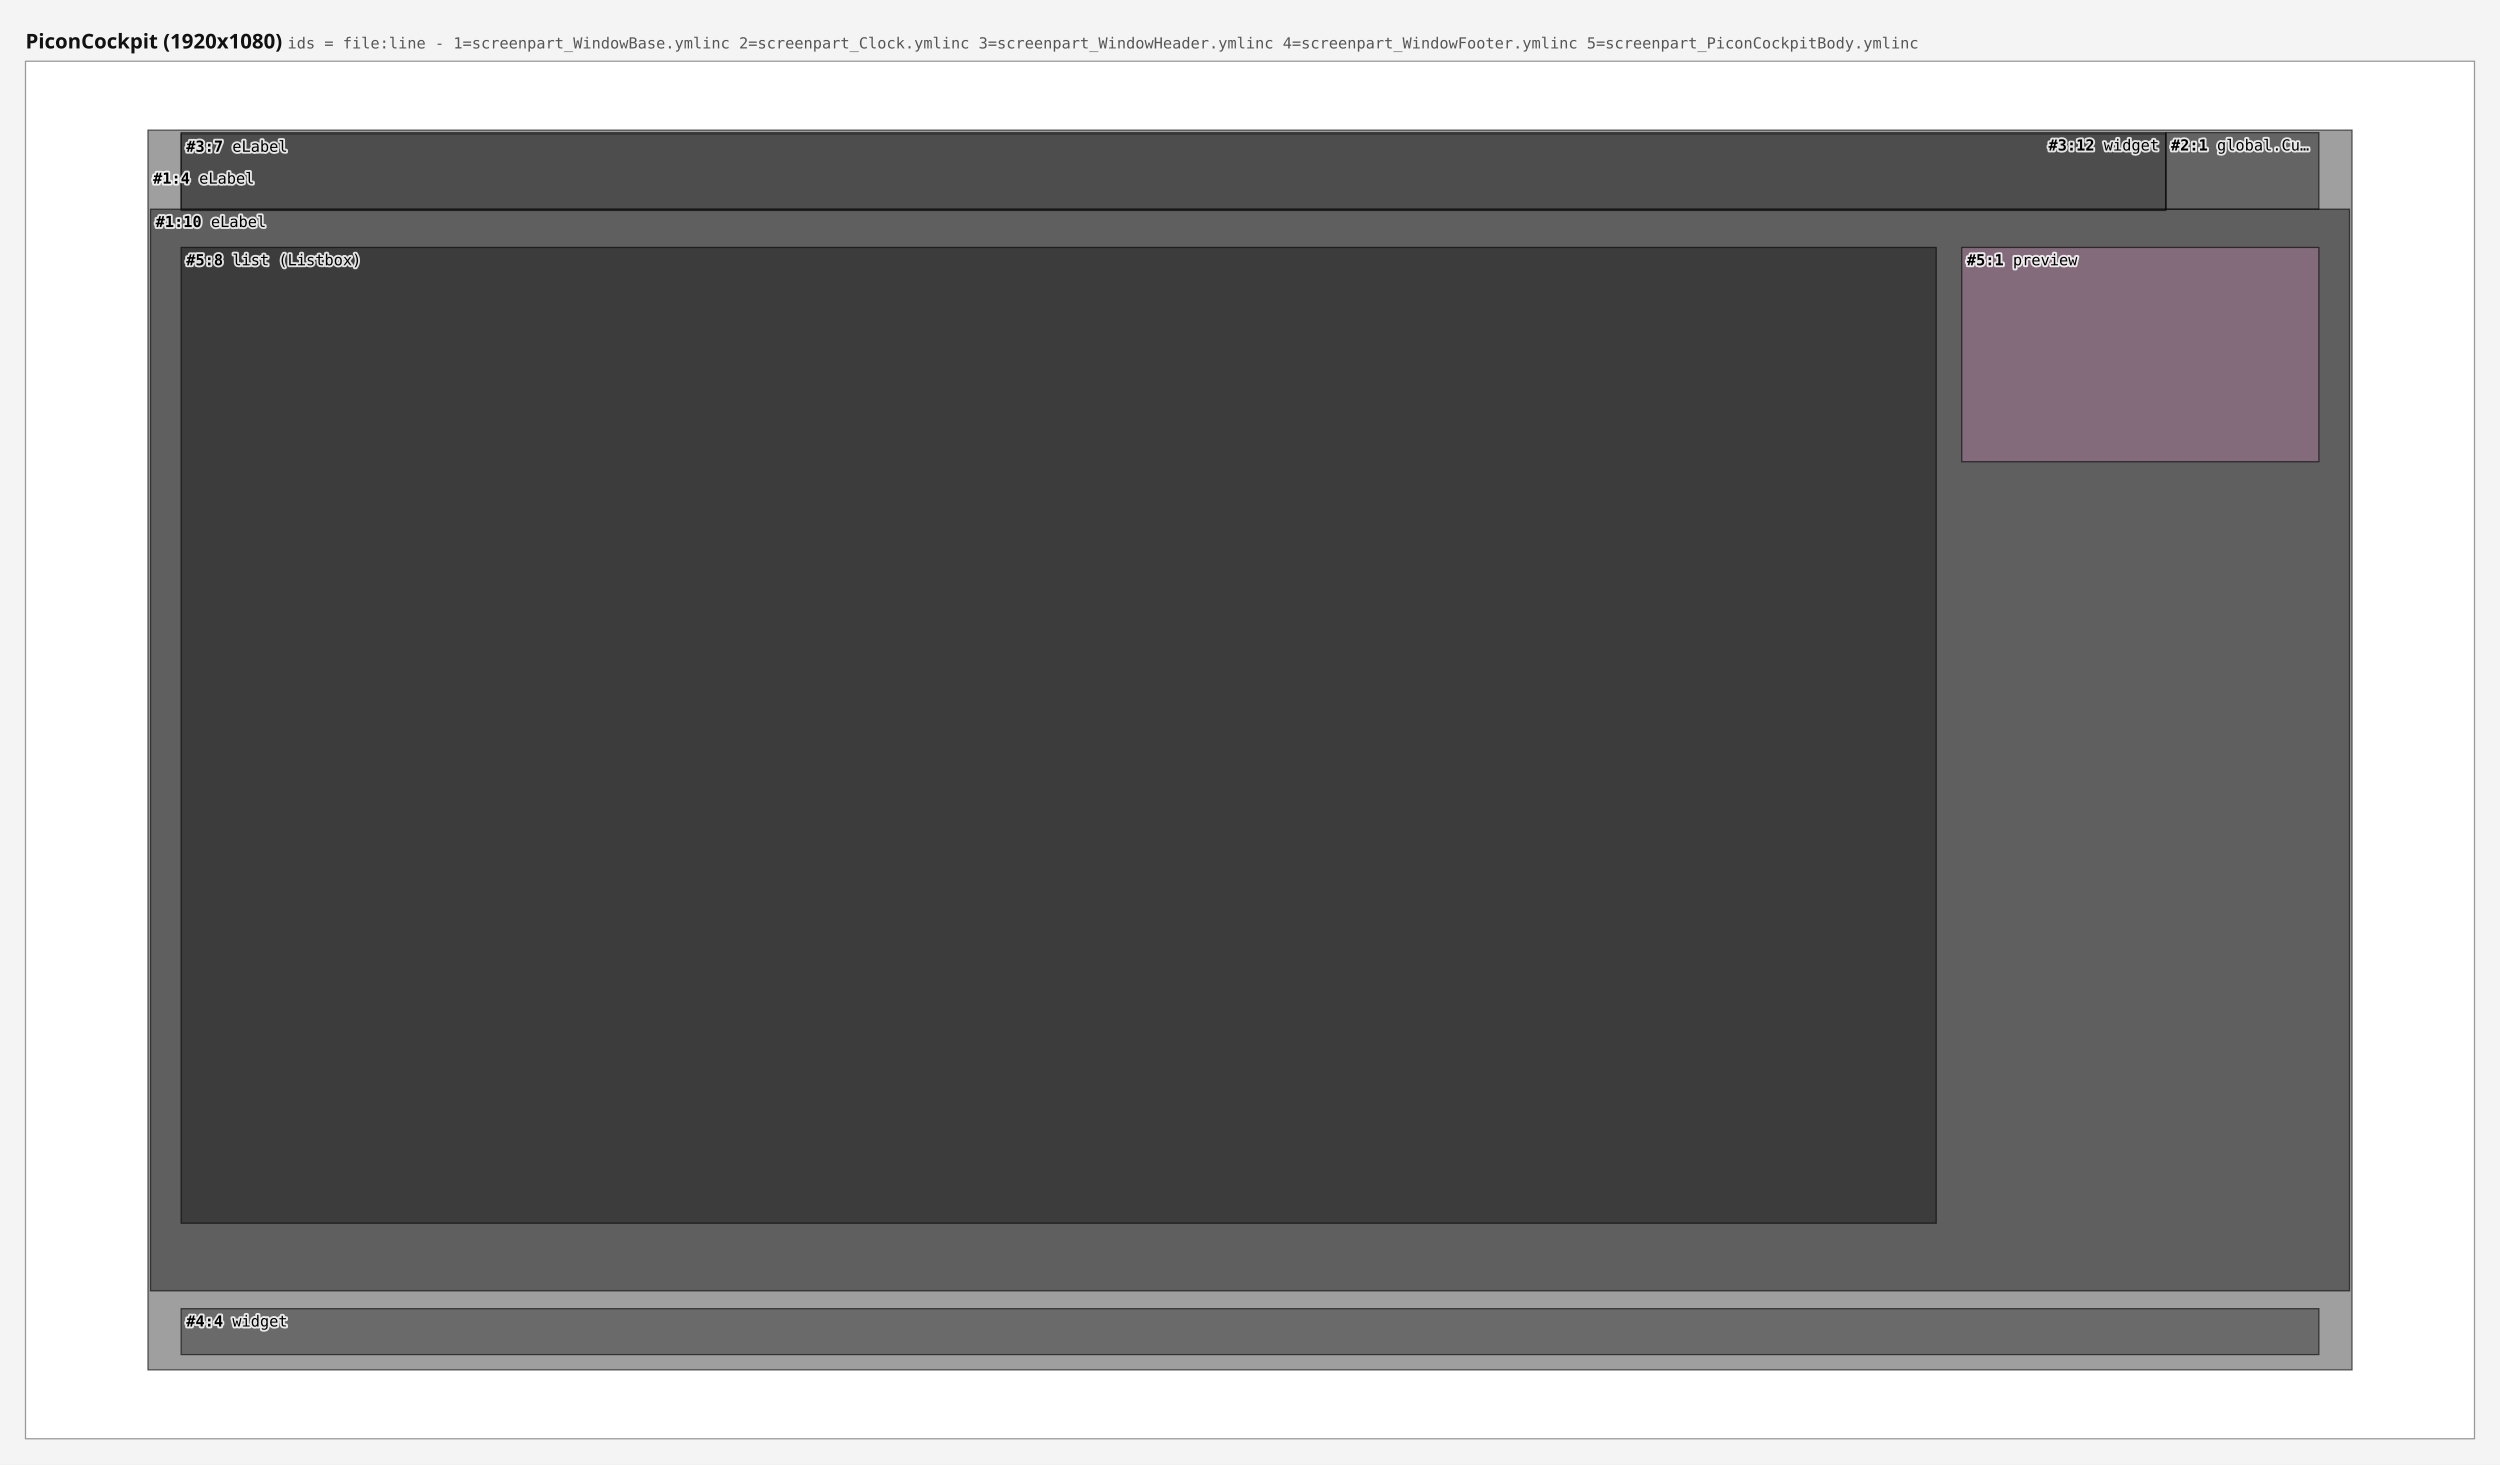
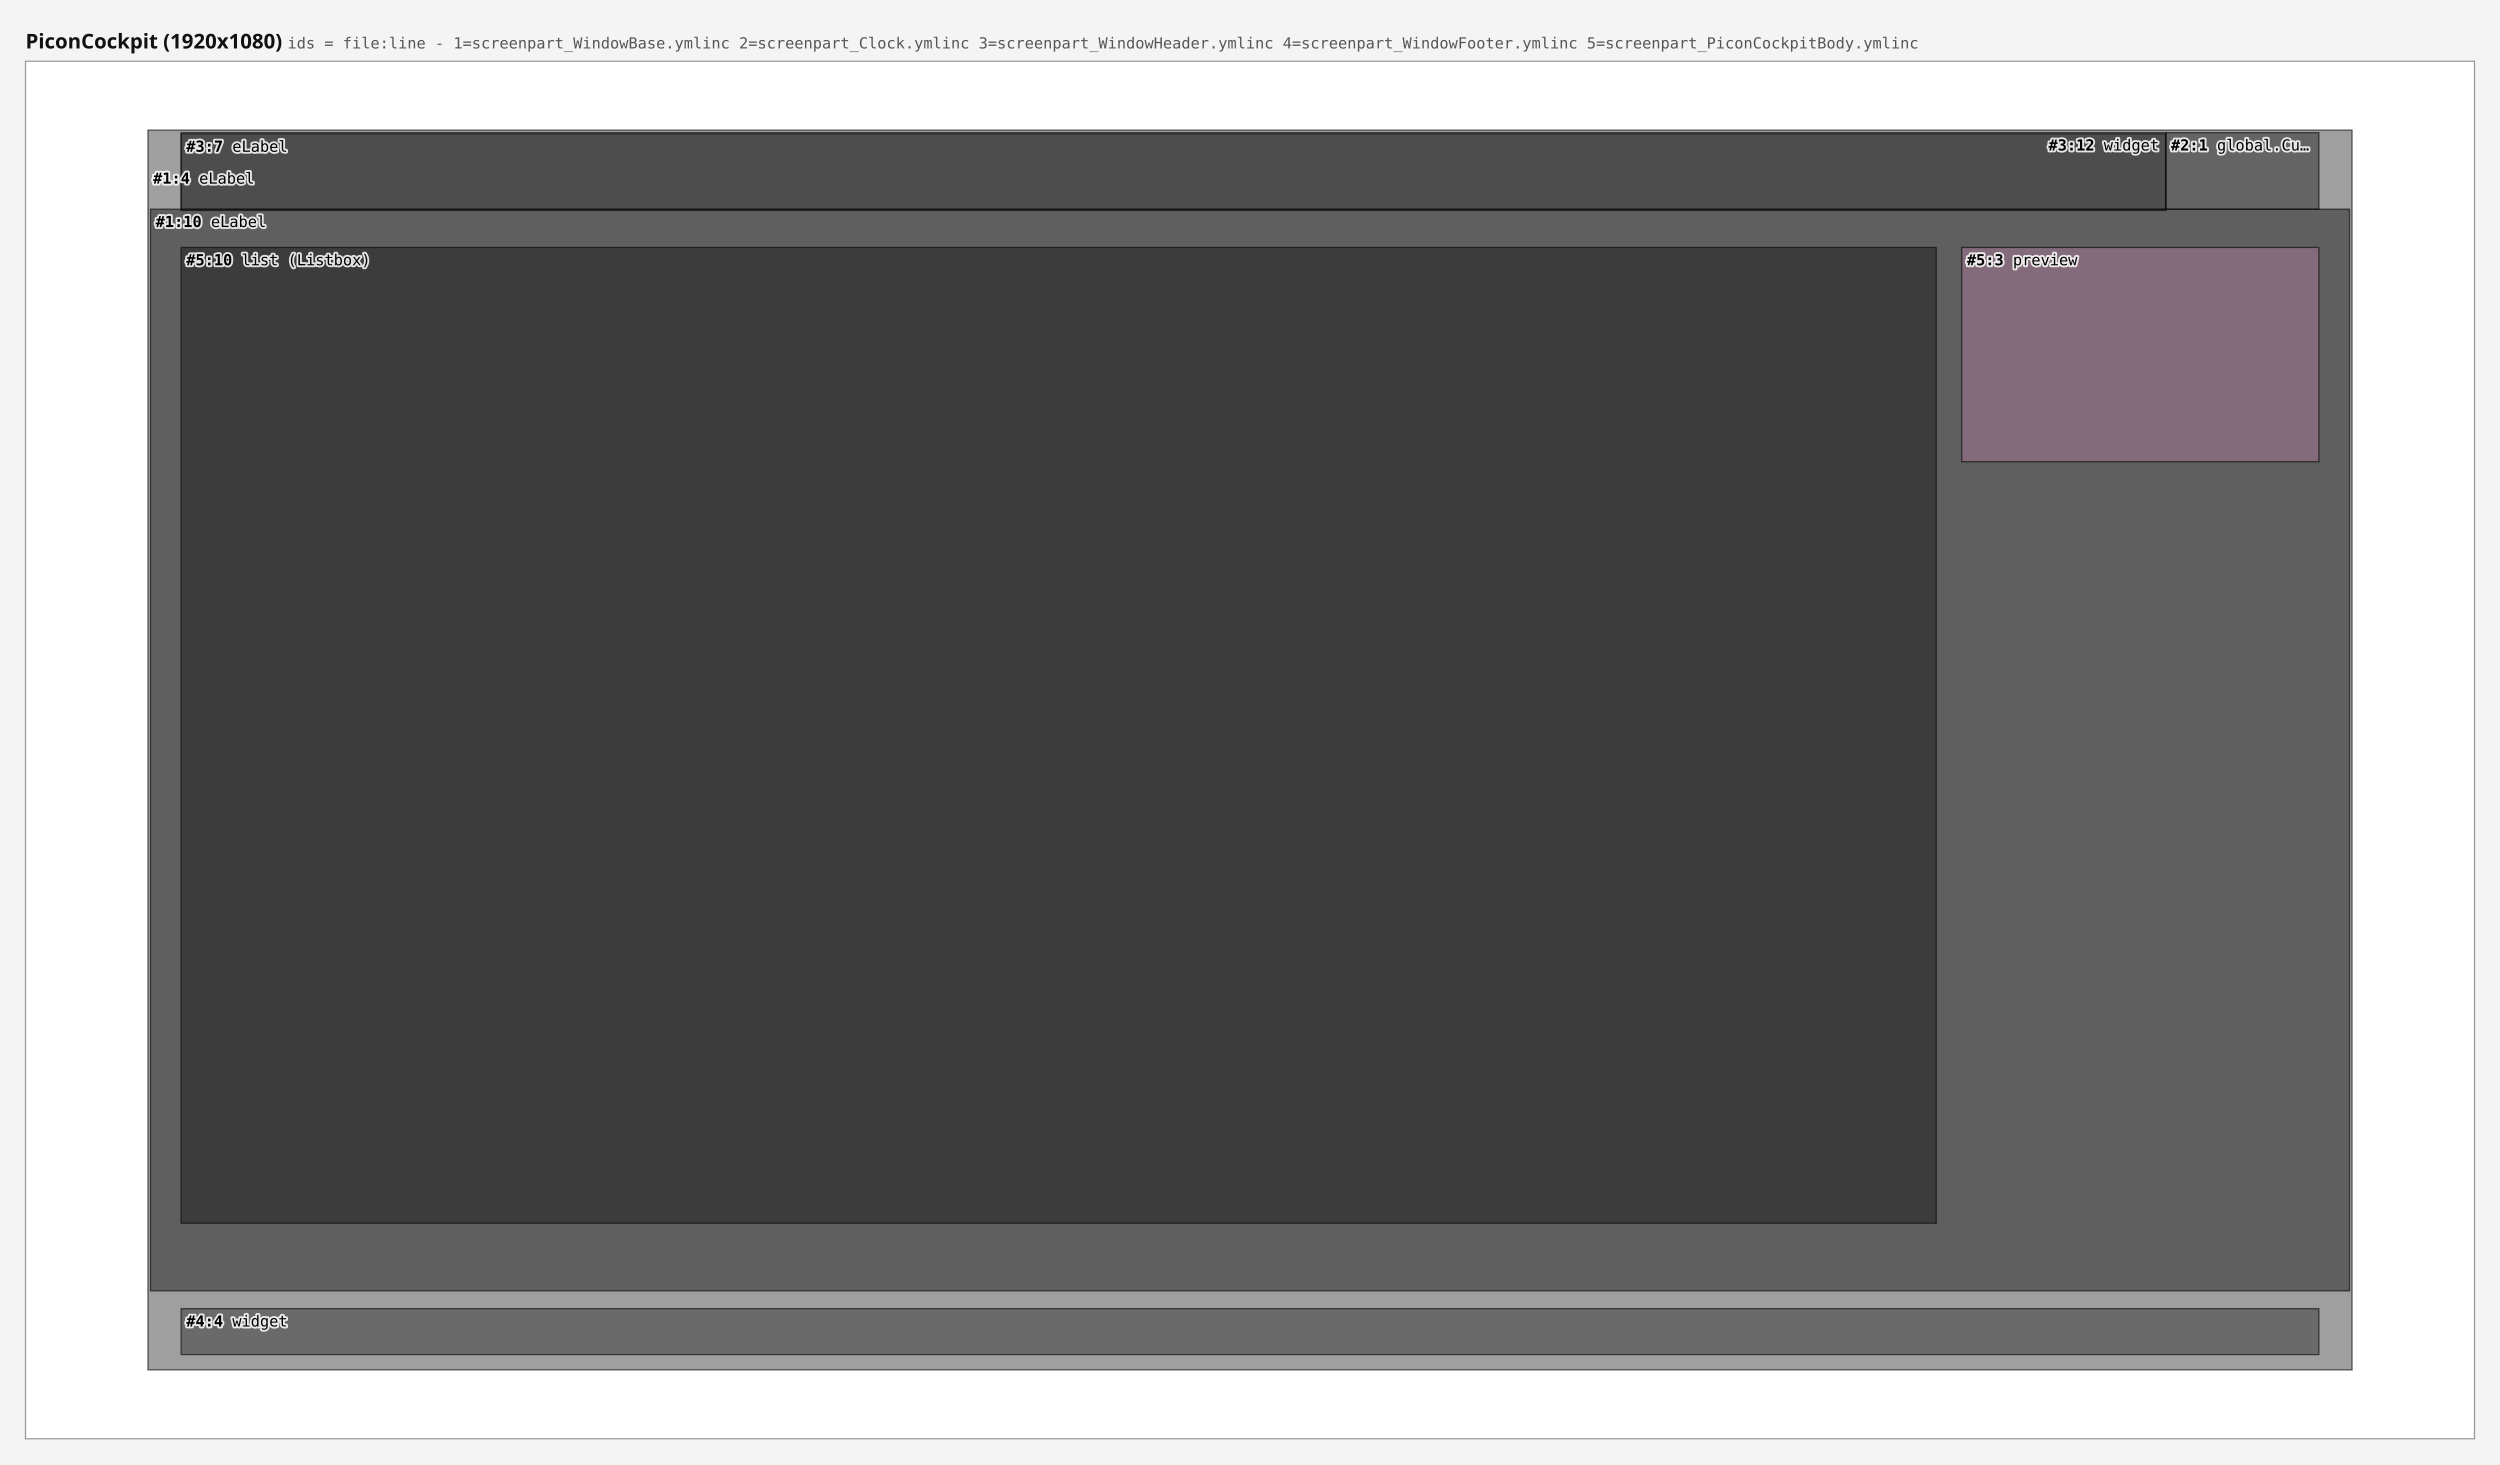
<svg xmlns="http://www.w3.org/2000/svg" width="1960" height="1148" viewBox="0 0 1960 1148">
  <rect x="0" y="0" width="1960" height="1148" fill="#f4f4f4" />
  <text x="20" y="38" font-family="sans-serif" font-size="16" font-weight="bold" fill="#111111">PiconCockpit (1920x1080) <tspan font-family="monospace" font-size="12" font-weight="normal" fill="#555555">ids = file:line - 1=screenpart_WindowBase.ymlinc  2=screenpart_Clock.ymlinc  3=screenpart_WindowHeader.ymlinc  4=screenpart_WindowFooter.ymlinc  5=screenpart_PiconCockpitBody.ymlinc</tspan>
  </text>
  <g data-screen="0" transform="translate(20,48)">
    <rect x="0" y="0" width="1920" height="1080" fill="#ffffff" stroke="#999999" stroke-width="1" />
    <rect data-ref="0:0" data-src="screenpart_WindowBase.ymlinc:4" x="96" y="54" width="1728" height="972" fill="#2c2c2c" fill-opacity="0.45" stroke="#000000" stroke-opacity="0.6" stroke-width="1" />
    <rect data-ref="0:1" data-src="screenpart_WindowBase.ymlinc:10" x="98" y="116" width="1724" height="848" fill="#121212" fill-opacity="0.45" stroke="#000000" stroke-opacity="0.6" stroke-width="1" />
-     <rect data-ref="0:7" data-src="screenpart_PiconCockpitBody.ymlinc:8" x="122" y="146" width="1376" height="765" fill="#121212" fill-opacity="0.45" stroke="#000000" stroke-opacity="0.6" stroke-width="1" />
-     <rect data-ref="0:6" data-src="screenpart_PiconCockpitBody.ymlinc:1" x="1518" y="146" width="280" height="168" fill="#b07aa1" fill-opacity="0.45" stroke="#000000" stroke-opacity="0.6" stroke-width="1" />
+     <rect data-ref="0:7" data-src="screenpart_PiconCockpitBody.ymlinc:10" x="122" y="146" width="1376" height="765" fill="#121212" fill-opacity="0.45" stroke="#000000" stroke-opacity="0.6" stroke-width="1" />
+     <rect data-ref="0:6" data-src="screenpart_PiconCockpitBody.ymlinc:3" x="1518" y="146" width="280" height="168" fill="#b07aa1" fill-opacity="0.45" stroke="#000000" stroke-opacity="0.6" stroke-width="1" />
    <rect data-ref="0:5" data-src="screenpart_WindowFooter.ymlinc:4" x="122" y="978" width="1676" height="36" fill="#2c2c2c" fill-opacity="0.45" stroke="#000000" stroke-opacity="0.6" stroke-width="1" />
    <rect data-ref="0:3" data-src="screenpart_WindowHeader.ymlinc:7" x="122" y="57" width="1556" height="60" fill="#2c2c2c" fill-opacity="0.45" stroke="#000000" stroke-opacity="0.6" stroke-width="1" />
    <rect data-ref="0:2" data-src="screenpart_Clock.ymlinc:1" x="1678" y="56" width="120" height="60" fill="#1d1d1d" fill-opacity="0.45" stroke="#000000" stroke-opacity="0.6" stroke-width="1" />
    <rect data-ref="0:4" data-src="screenpart_WindowHeader.ymlinc:12" x="122" y="56" width="1556" height="60" fill="#2c2c2c" fill-opacity="0.45" stroke="#000000" stroke-opacity="0.6" stroke-width="1" />
    <g pointer-events="none" font-family="monospace" font-size="12" fill="#000000" stroke="#ffffff" stroke-width="3" stroke-opacity="0.85" stroke-linejoin="round" paint-order="stroke">
      <text x="100" y="96">
        <tspan font-weight="bold">#1:4</tspan> eLabel</text>
      <text x="102" y="130">
        <tspan font-weight="bold">#1:10</tspan> eLabel</text>
      <text x="126" y="160">
-         <tspan font-weight="bold">#5:8</tspan> list (Listbox)</text>
+         <tspan font-weight="bold">#5:10</tspan> list (Listbox)</text>
      <text x="1522" y="160">
-         <tspan font-weight="bold">#5:1</tspan> preview</text>
+         <tspan font-weight="bold">#5:3</tspan> preview</text>
      <text x="126" y="992">
        <tspan font-weight="bold">#4:4</tspan> widget</text>
      <text x="126" y="71">
        <tspan font-weight="bold">#3:7</tspan> eLabel</text>
      <text x="1682" y="70">
        <tspan font-weight="bold">#2:1</tspan> global.Cu…</text>
      <text x="1586" y="70">
        <tspan font-weight="bold">#3:12</tspan> widget</text>
    </g>
  </g>
</svg>
